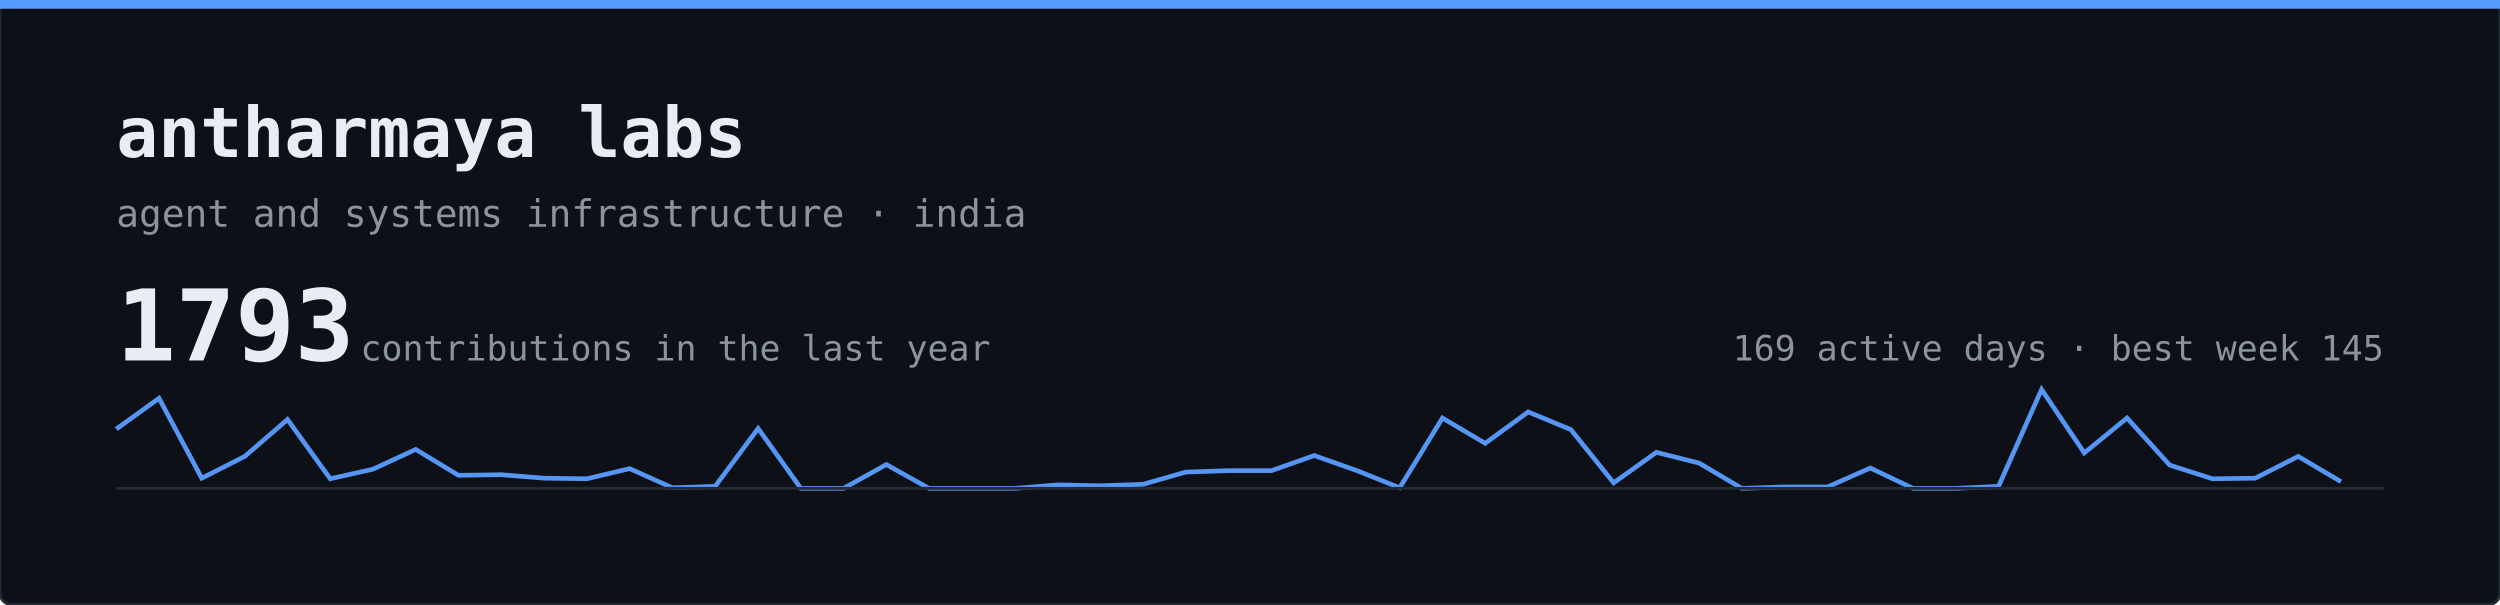
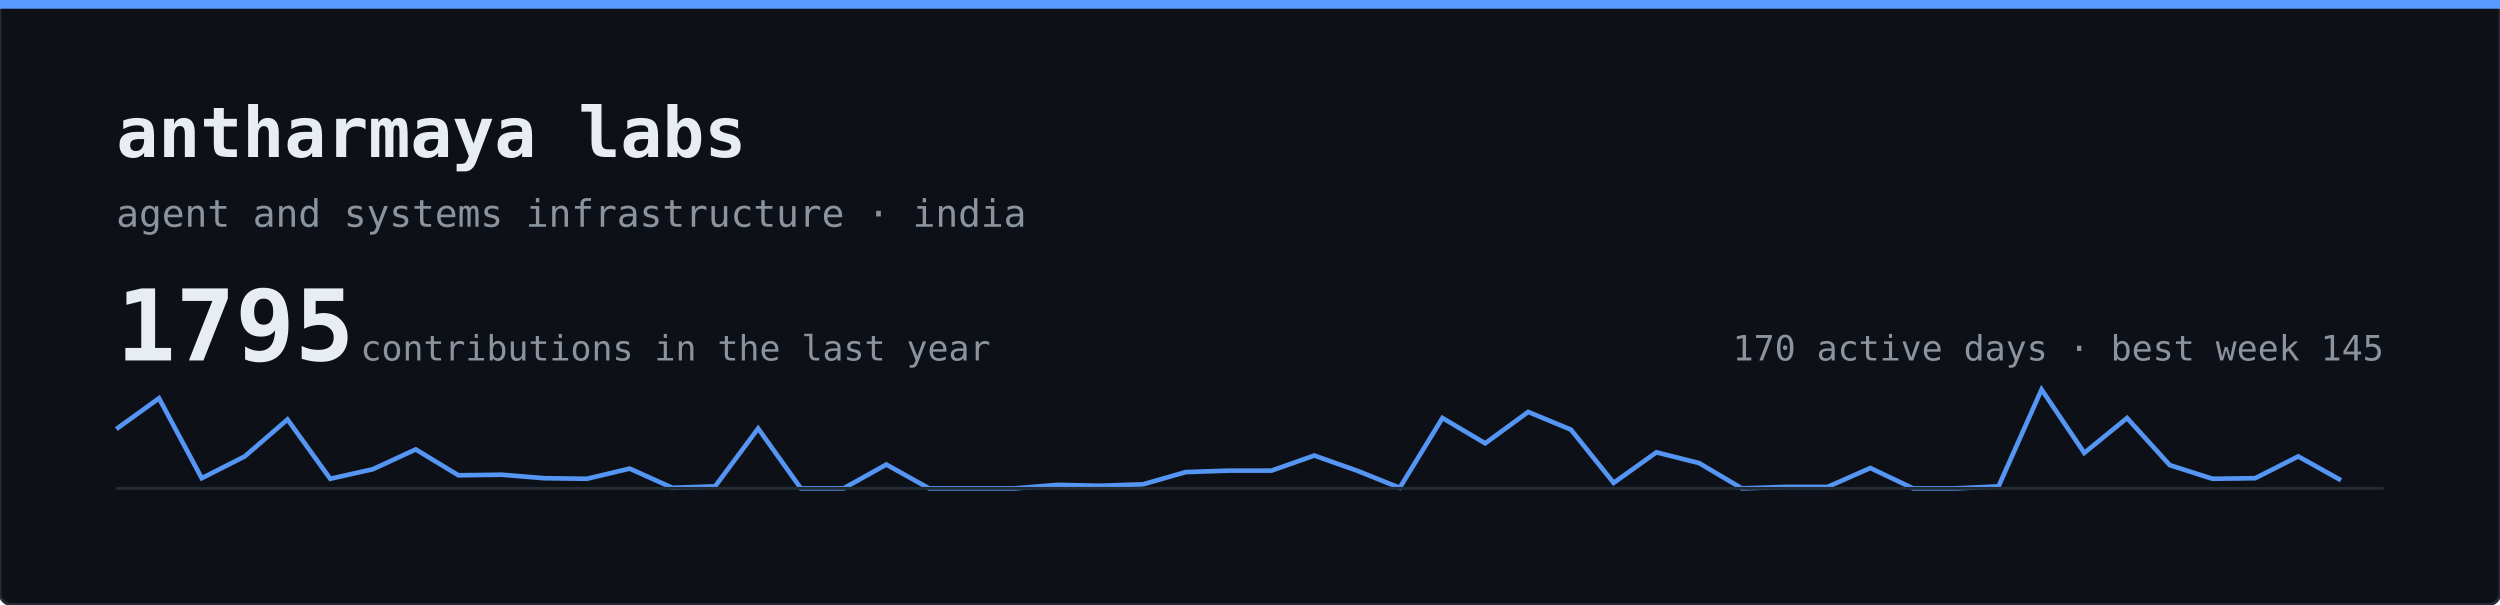
- <svg xmlns="http://www.w3.org/2000/svg" width="860" height="208" viewBox="0 0 860 208" role="img" aria-label="antharmaya labs. 1793 contributions in the last year.">
+ <svg xmlns="http://www.w3.org/2000/svg" width="860" height="208" viewBox="0 0 860 208" role="img" aria-label="antharmaya labs. 1795 contributions in the last year.">
  <rect width="860" height="208" rx="4" fill="#0d1117" stroke="#232b34" stroke-width="1" />
  <rect width="860" height="3" fill="#589bff" />
  <text x="40" y="54" font-family="ui-monospace,SFMono-Regular,'SF Mono','JetBrains Mono',Menlo,Consolas,'DejaVu Sans Mono',monospace" font-size="24" font-weight="700" fill="#e8edf3">antharmaya labs</text>
  <text x="40" y="78" font-family="ui-monospace,SFMono-Regular,'SF Mono','JetBrains Mono',Menlo,Consolas,'DejaVu Sans Mono',monospace" font-size="13" fill="#8b949e">agent and systems infrastructure · india</text>
-   <text x="40" y="124" font-family="ui-monospace,SFMono-Regular,'SF Mono','JetBrains Mono',Menlo,Consolas,'DejaVu Sans Mono',monospace" font-size="34" font-weight="700" fill="#e8edf3">1793</text>
+   <text x="40" y="124" font-family="ui-monospace,SFMono-Regular,'SF Mono','JetBrains Mono',Menlo,Consolas,'DejaVu Sans Mono',monospace" font-size="34" font-weight="700" fill="#e8edf3">1795</text>
  <text x="124" y="124" font-family="ui-monospace,SFMono-Regular,'SF Mono','JetBrains Mono',Menlo,Consolas,'DejaVu Sans Mono',monospace" font-size="12" fill="#8b949e">contributions in the last year</text>
-   <text x="820" y="124" font-family="ui-monospace,SFMono-Regular,'SF Mono','JetBrains Mono',Menlo,Consolas,'DejaVu Sans Mono',monospace" font-size="12" fill="#8b949e" text-anchor="end">169 active days  ·  best week 145</text>
-   <polyline points="40.0,147.6 54.7,137.0 69.4,164.5 84.2,157.0 98.9,144.3 113.6,164.7 128.3,161.4 143.0,154.6 157.7,163.5 172.5,163.3 187.2,164.5 201.9,164.7 216.6,161.2 231.3,167.8 246.0,167.3 260.8,147.4 275.5,168.0 290.2,168.0 304.9,159.8 319.6,168.0 334.3,168.0 349.1,168.0 363.8,166.8 378.5,167.1 393.2,166.6 407.9,162.4 422.6,161.9 437.4,161.9 452.1,156.7 466.8,161.9 481.5,167.8 496.2,143.8 510.9,152.5 525.7,141.7 540.4,147.8 555.1,166.1 569.8,155.6 584.5,159.3 599.2,168.0 614.0,167.5 628.7,167.5 643.4,161.0 658.1,168.0 672.8,168.0 687.5,167.3 702.3,134.0 717.0,155.8 731.7,143.8 746.4,160.0 761.1,164.7 775.8,164.5 790.6,157.0 805.3,165.7" fill="none" stroke="#589bff" stroke-width="1.6" opacity="0.95" />
+   <text x="820" y="124" font-family="ui-monospace,SFMono-Regular,'SF Mono','JetBrains Mono',Menlo,Consolas,'DejaVu Sans Mono',monospace" font-size="12" fill="#8b949e" text-anchor="end">170 active days  ·  best week 145</text>
+   <polyline points="40.0,147.6 54.7,137.0 69.4,164.5 84.2,157.0 98.9,144.3 113.6,164.7 128.3,161.4 143.0,154.6 157.7,163.5 172.5,163.3 187.2,164.5 201.9,164.7 216.6,161.2 231.3,167.8 246.0,167.3 260.8,147.4 275.5,168.0 290.2,168.0 304.9,159.8 319.6,168.0 334.3,168.0 349.1,168.0 363.8,166.8 378.5,167.1 393.2,166.6 407.9,162.4 422.6,161.9 437.4,161.9 452.1,156.7 466.8,161.9 481.5,167.8 496.2,143.8 510.9,152.5 525.7,141.7 540.4,147.8 555.1,166.1 569.8,155.6 584.5,159.3 599.2,168.0 614.0,167.5 628.7,167.5 643.4,161.0 658.1,168.0 672.8,168.0 687.5,167.3 702.3,134.0 717.0,155.8 731.7,143.8 746.4,160.0 761.1,164.7 775.8,164.5 790.6,157.0 805.3,165.2" fill="none" stroke="#589bff" stroke-width="1.6" opacity="0.95" />
  <line x1="40" y1="168" x2="820" y2="168" stroke="#232b34" stroke-width="1" />
</svg>
